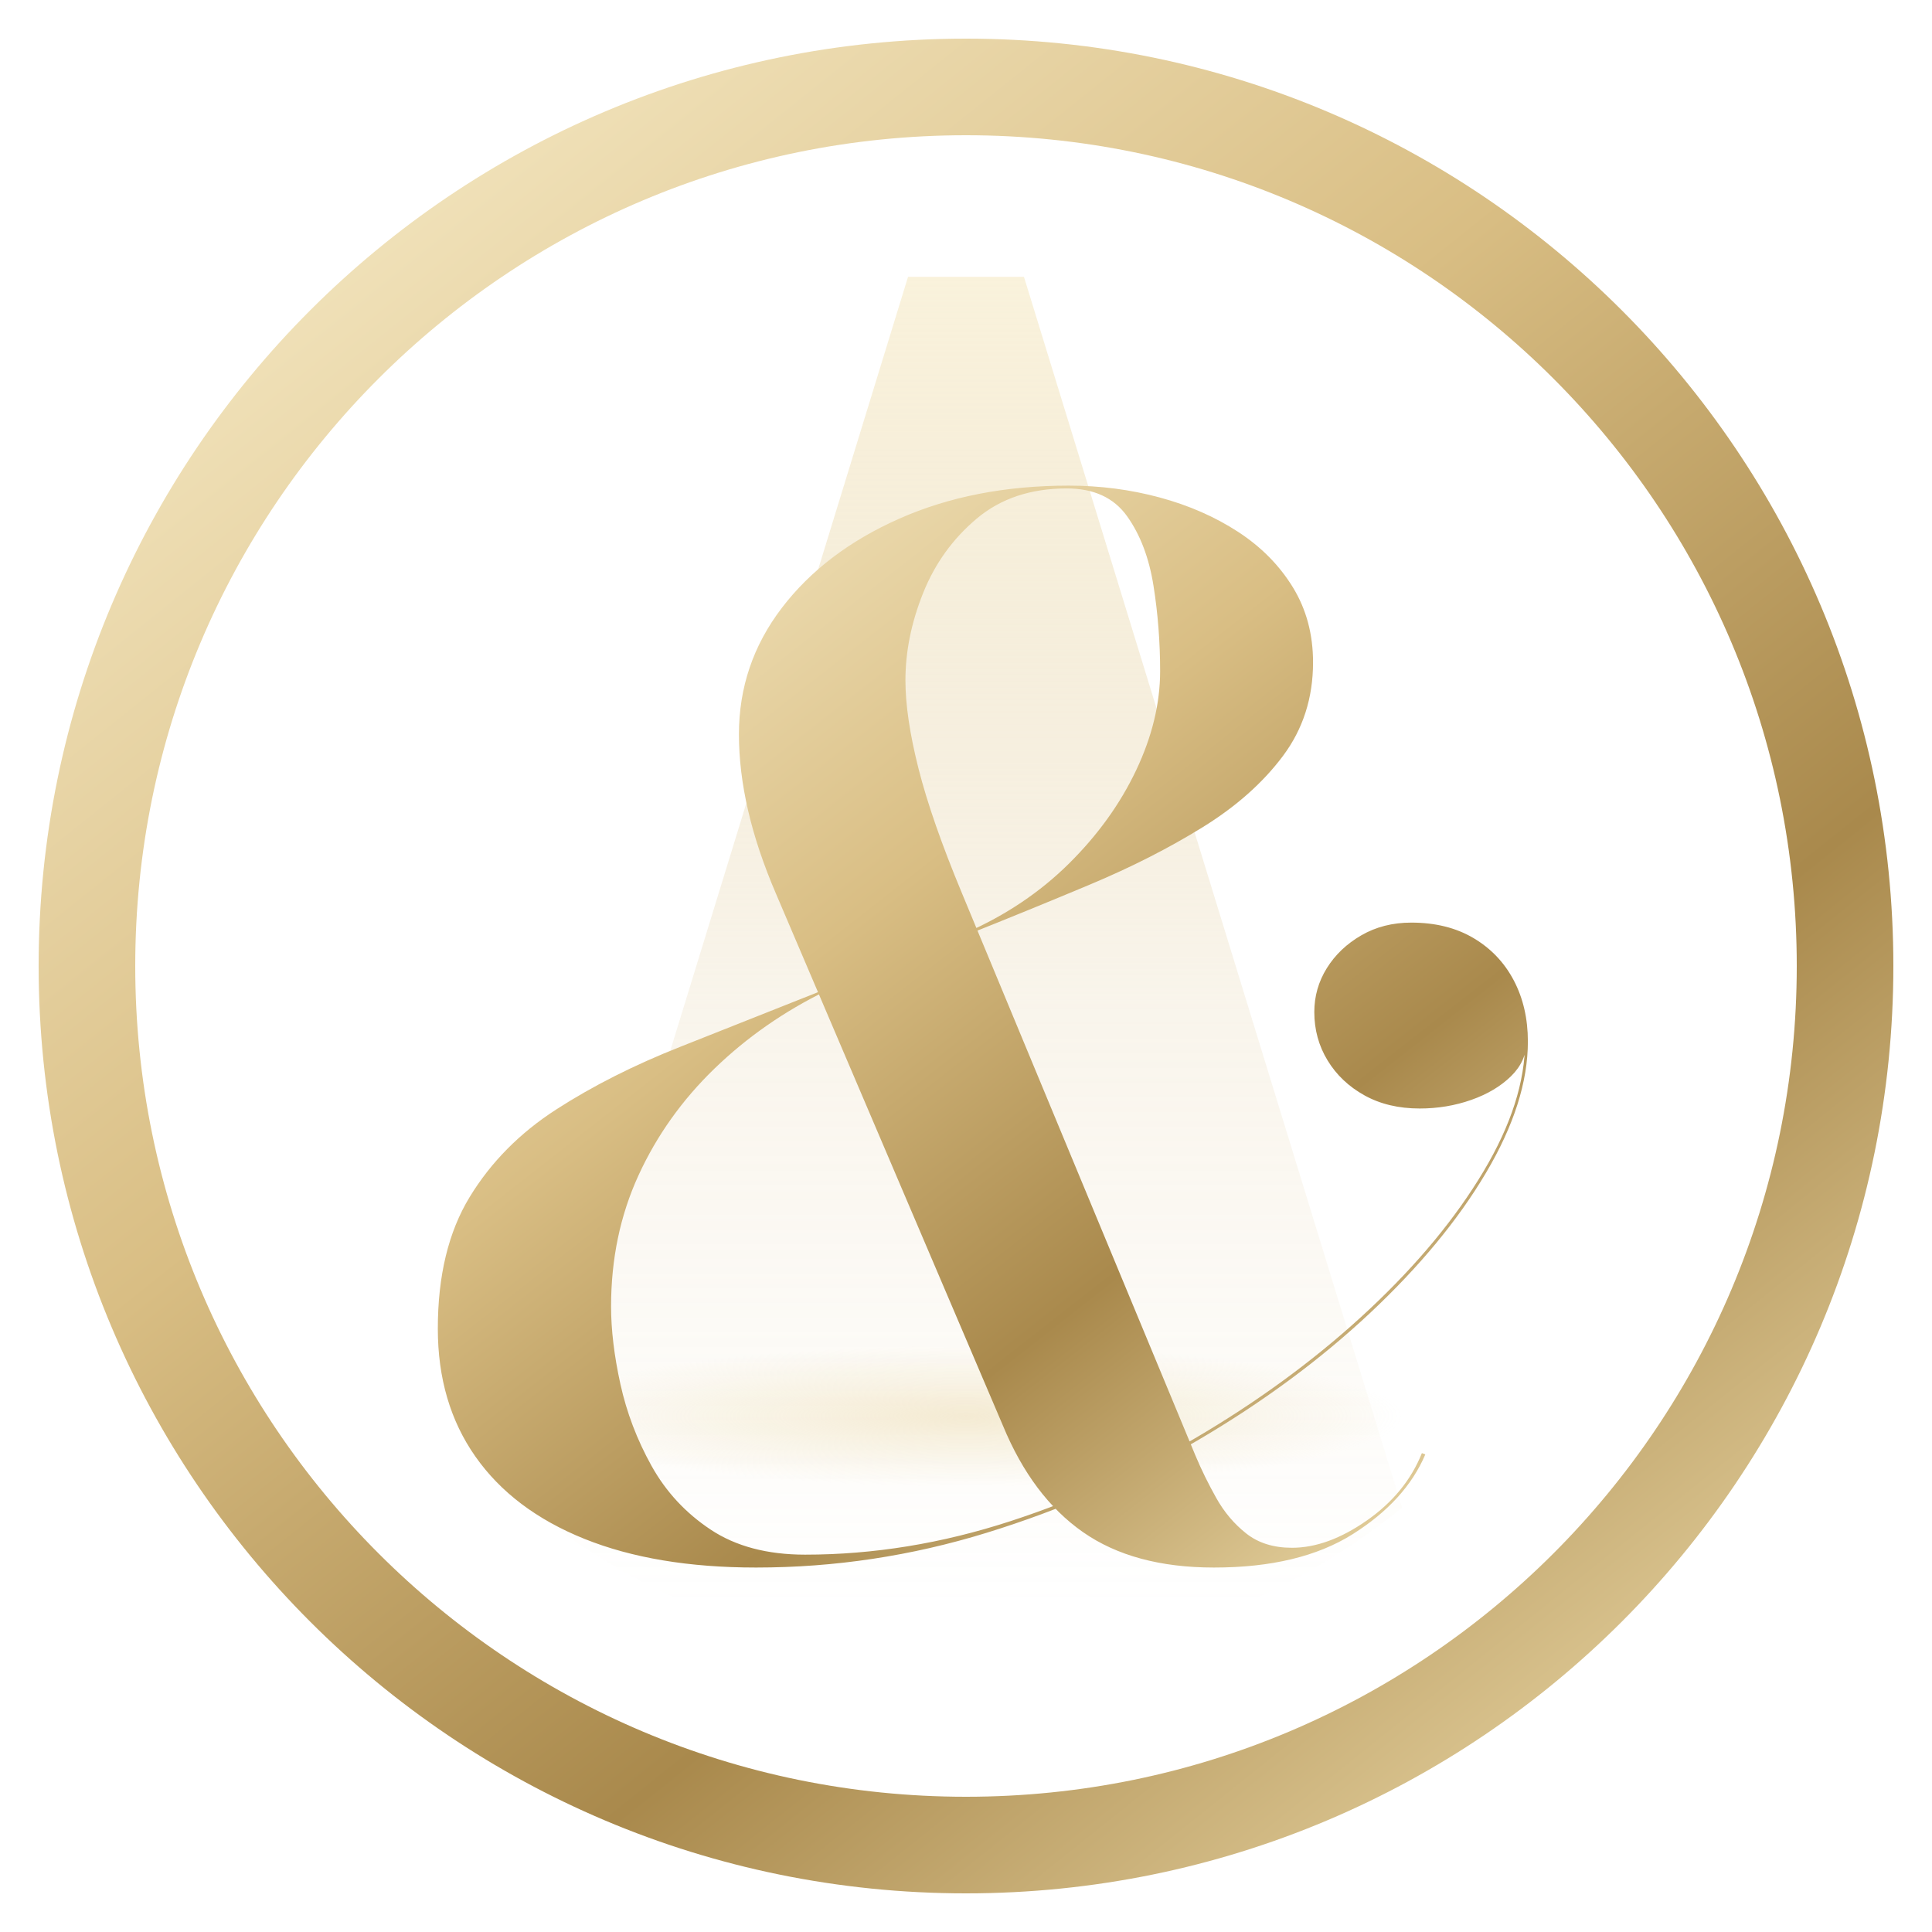
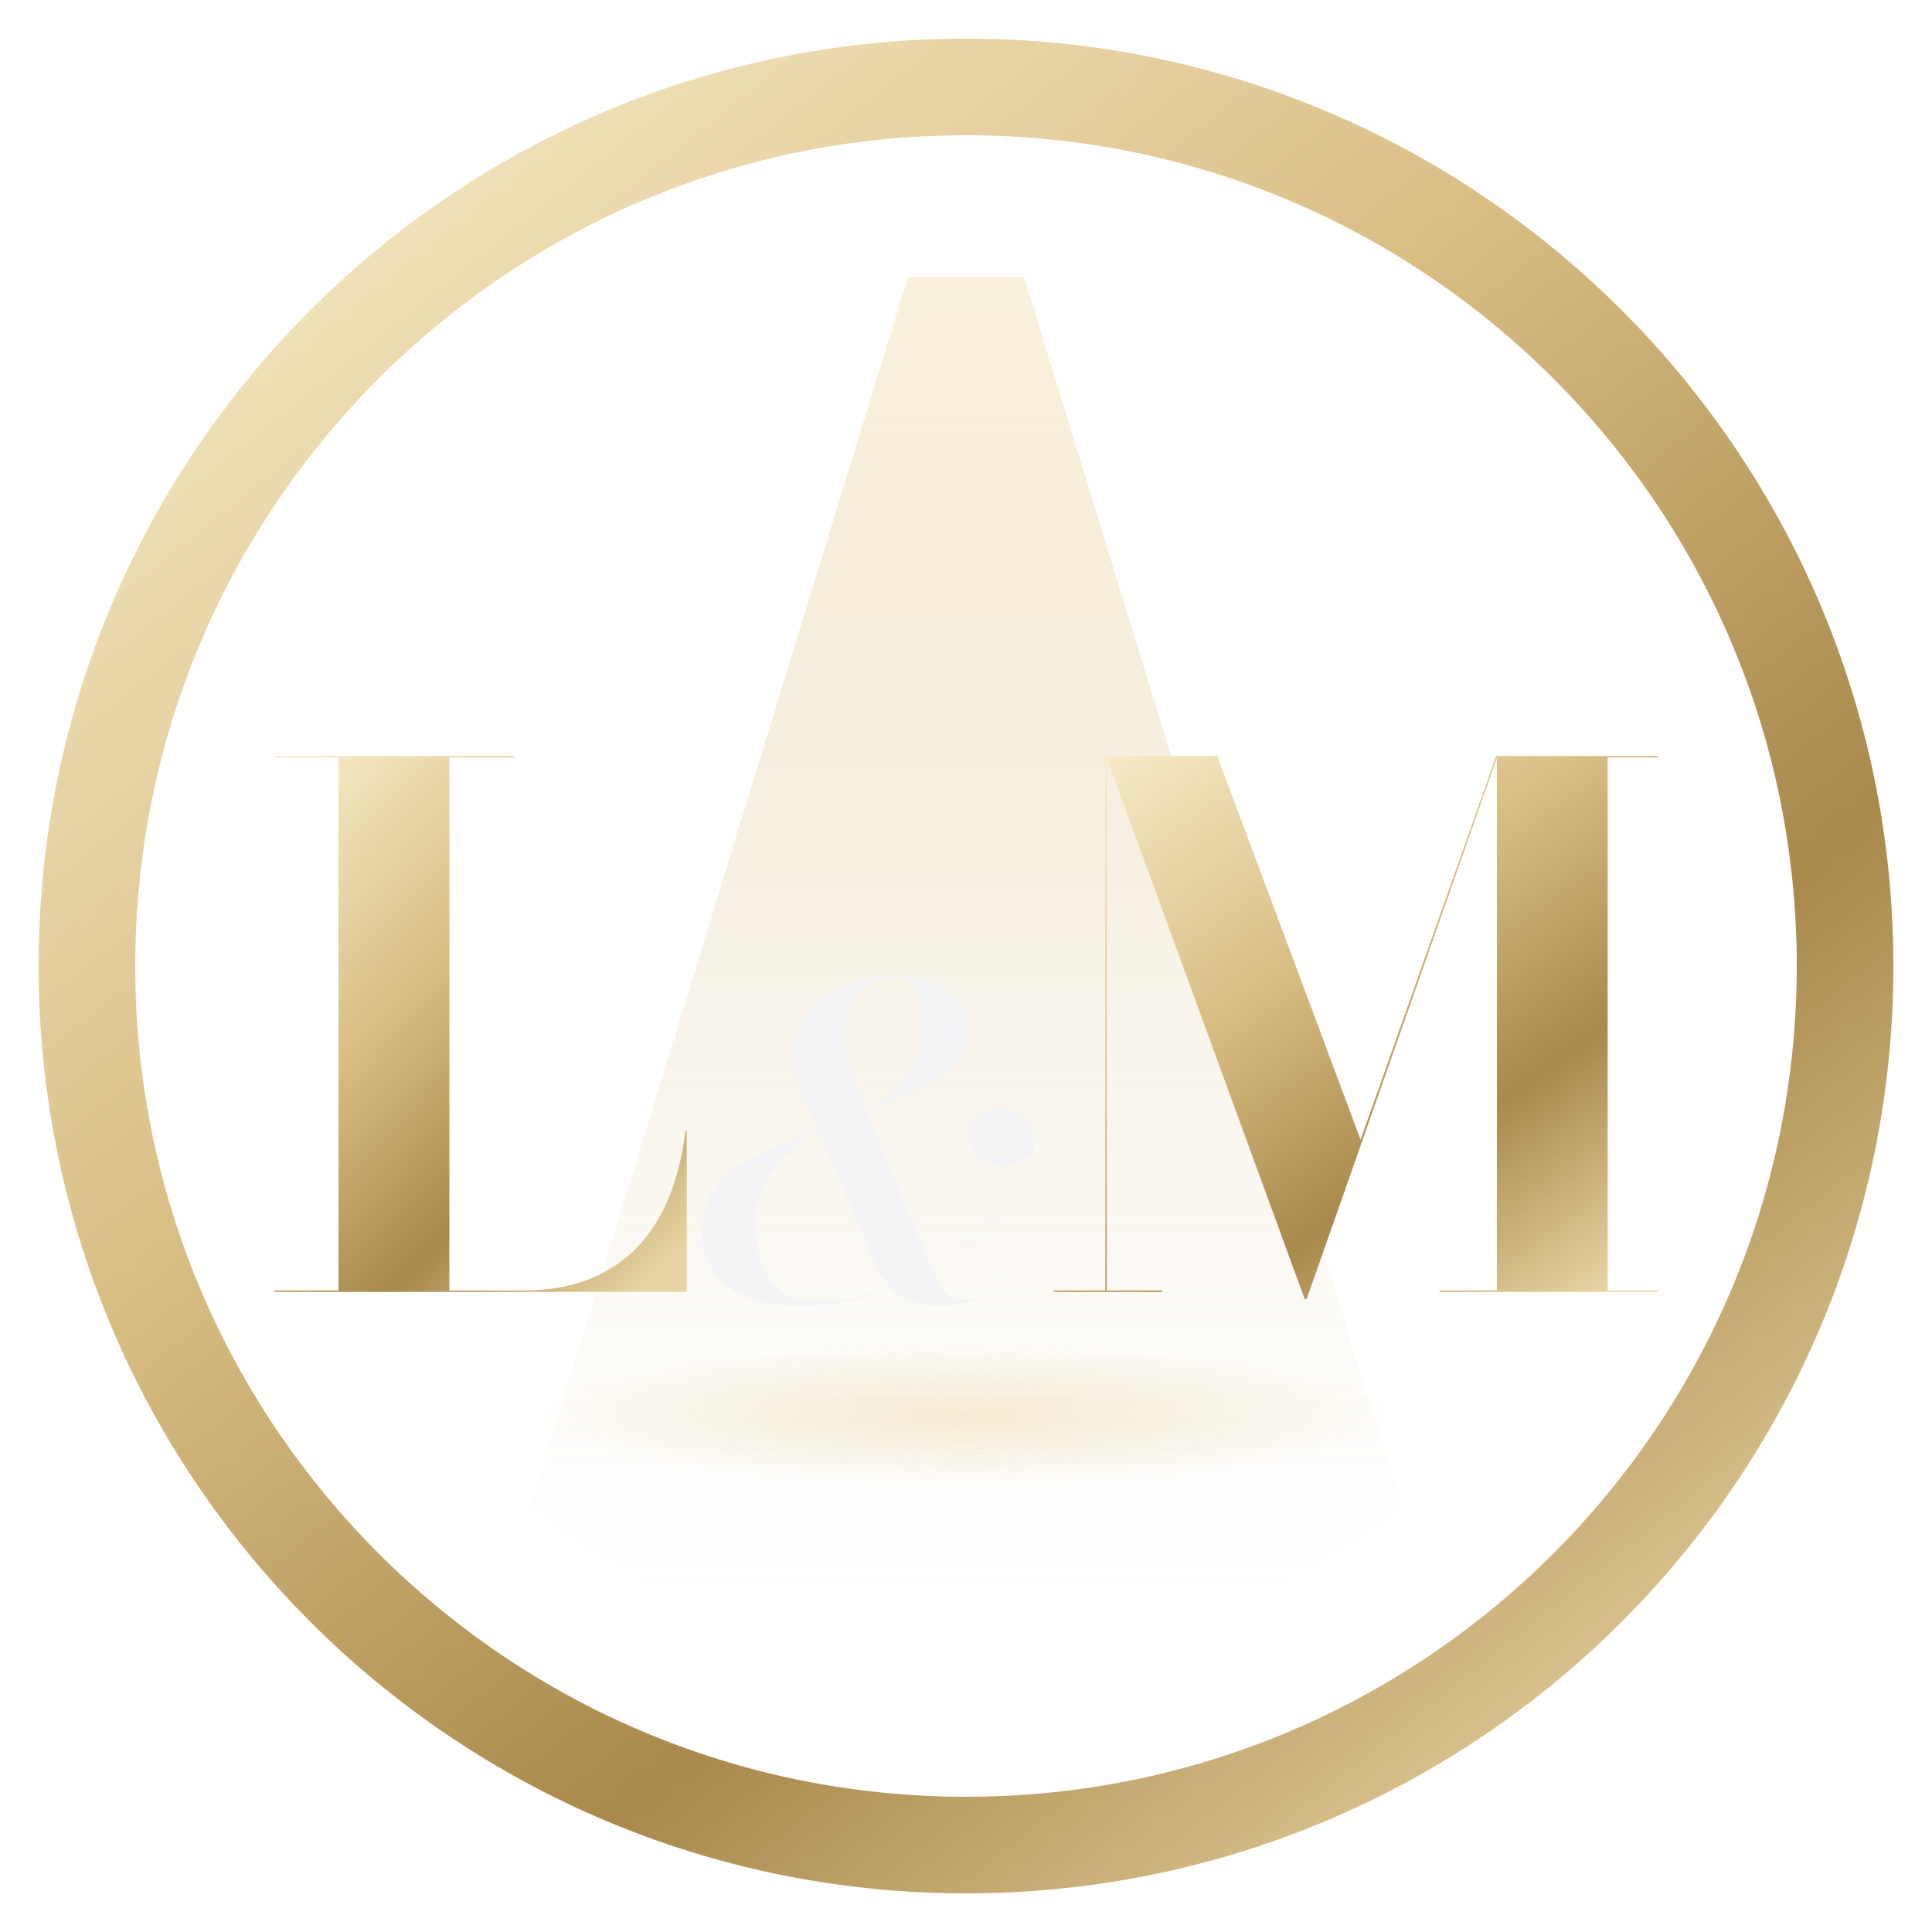
<svg xmlns="http://www.w3.org/2000/svg" viewBox="0 0 512 512" role="img" aria-label="Lavoie&amp;Maher">
  <defs>
    <linearGradient id="fvg" x1=".1" y1="0" x2=".9" y2="1">
      <stop offset="0" stop-color="#F6EAC6" />
      <stop offset=".38" stop-color="#D9BE84" />
      <stop offset=".7" stop-color="#A9894C" />
      <stop offset="1" stop-color="#E9D6A4" />
    </linearGradient>
    <linearGradient id="fvb" x1="0" y1="0" x2="0" y2="1">
      <stop offset="0" stop-color="#F6EAC6" stop-opacity=".62" />
      <stop offset=".55" stop-color="#D9BE84" stop-opacity=".16" />
      <stop offset="1" stop-color="#D9BE84" stop-opacity="0" />
    </linearGradient>
    <radialGradient id="fvp" cx=".5" cy=".5" r=".5">
      <stop offset="0" stop-color="#E9D6A4" stop-opacity=".45" />
      <stop offset="1" stop-color="#E9D6A4" stop-opacity="0" />
    </radialGradient>
  </defs>
  <circle cx="256.0" cy="256.0" r="232.96" fill="none" stroke="url(#fvg)" stroke-width="25.60" />
  <clipPath id="fvc">
    <circle cx="256.0" cy="256.0" r="184.32" />
  </clipPath>
  <g clip-path="url(#fvc)">
    <path class="lm-beam" d="M240.64 73.36L271.36 73.36L379.00 423.73L133.00 423.73Z" fill="url(#fvb)" />
    <ellipse class="lm-pool" cx="256.0" cy="375.28" rx="115.55" ry="18.64" fill="url(#fvp)" />
  </g>
  <g class="lm-amp">
-     <path d="M1144.805 20.0Q1030.484 20.0 958.343 -30.41Q886.203 -80.82 844.402 -182.0L521.399 -939.0Q494.719 -1001.02 481.659 -1057.51Q468.599 -1114.0 468.599 -1166.0Q468.599 -1266.0 529.699 -1346.0Q590.8 -1426.0 696.9 -1473.0Q803 -1520 938 -1520Q1005.1 -1520.0 1067.471 -1503.15Q1129.841 -1486.3 1179.071 -1454.24Q1228.301 -1422.18 1257.052 -1375.33Q1285.802 -1328.48 1285.802 -1268.48Q1285.802 -1192.48 1242.932 -1135.16Q1200.062 -1077.84 1128.262 -1033.51Q1056.462 -989.181 969.032 -952.511Q881.602 -915.841 792.622 -880.421L791.762 -883.561Q876.661 -920.92 938.31 -981.97Q999.959 -1043.02 1034.049 -1114.96Q1068.139 -1186.9 1068.139 -1256.0Q1068.139 -1318.0 1058.699 -1377.5Q1049.259 -1437.0 1021.069 -1476.5Q992.879 -1516.0 935.2 -1516.0Q858.2 -1516.0 807.171 -1473.14Q756.141 -1430.28 730.872 -1367.34Q705.602 -1304.4 705.602 -1242.8Q705.602 -1190.8 724.242 -1117.13Q742.882 -1043.46 786.402 -939.0L1118.525 -139.121Q1131.065 -109.281 1148.025 -79.031Q1164.985 -48.78 1190.745 -28.45Q1216.505 -8.12 1255.805 -8.12Q1306.725 -8.12 1362.315 -46.93Q1417.905 -85.74 1440.745 -142.86L1445.605 -141.0Q1417.605 -75.0 1342.245 -27.5Q1266.885 20.0 1144.805 20.0ZM493.001 20.0Q350.001 20.0 248.501 -20.88Q147.001 -61.76 93.5 -137.98Q40.0 -214.2 40 -320Q40.0 -433.02 85.36 -507.44Q130.72 -581.86 208.58 -632.05Q286.44 -682.24 385.3 -721.29Q484.16 -760.34 592.16 -803.34L593.02 -801.06Q503.021 -757.161 433.821 -690.221Q364.622 -623.281 325.612 -538.191Q286.603 -453.101 286.603 -351.601Q286.603 -301.501 299.923 -240.961Q313.243 -180.421 344.113 -124.871Q374.984 -69.321 428.564 -33.831Q482.144 1.66 562.805 1.66Q708.924 1.66 855.154 -46.03Q1001.383 -93.72 1133.013 -173Q1264.643 -252.279 1366.892 -348.409Q1469.142 -444.539 1528.372 -543.779Q1587.602 -643.018 1587.602 -728.699H1589.602Q1589.602 -700.898 1567.572 -679.318Q1545.542 -657.738 1510.821 -645.567Q1476.101 -633.397 1437.601 -633.397Q1392.7 -633.397 1359.05 -652.067Q1325.399 -670.738 1306.499 -701.818Q1287.599 -732.898 1287.599 -770.699Q1287.599 -804.499 1305.409 -833.149Q1323.22 -861.8 1354.51 -879.9Q1385.8 -898.0 1425.601 -898.0Q1477.101 -898.0 1514.321 -875.9Q1551.542 -853.8 1571.572 -815.649Q1591.602 -777.499 1591.602 -728.699Q1591.602 -642.598 1531.952 -541.798Q1472.302 -440.999 1366.442 -341.809Q1260.582 -242.619 1121.232 -160.849Q981.882 -79.08 821.412 -29.54Q660.942 20.0 493.001 20.0Z" transform="translate(108.58 411.69) scale(0.18618)" fill="url(#fvg)" />
+     <path d="M33.5 0.0V-4.0H213V-1496H33.5V-1500.0H703V-1496H523.5V-4.0H728Q838.5 -4.0 919.5 -37.5Q1000.5 -71.0 1055.25 -131.5Q1110 -192 1141.5 -273.5Q1173 -355 1184 -450H1188V0Z" transform="translate(69.53 342.37) scale(0.09468)" fill="url(#fvg)" />
+     <path d="M1144.805 20.0Q1030.484 20.0 958.343 -30.41Q886.203 -80.82 844.402 -182.0L521.399 -939.0Q494.719 -1001.02 481.659 -1057.51Q468.599 -1114.0 468.599 -1166.0Q468.599 -1266.0 529.699 -1346.0Q590.8 -1426.0 696.9 -1473.0Q803 -1520 938 -1520Q1005.1 -1520.0 1067.471 -1503.15Q1129.841 -1486.3 1179.071 -1454.24Q1228.301 -1422.18 1257.052 -1375.33Q1285.802 -1328.48 1285.802 -1268.48Q1285.802 -1192.48 1242.932 -1135.16Q1200.062 -1077.84 1128.262 -1033.51Q1056.462 -989.181 969.032 -952.511Q881.602 -915.841 792.622 -880.421L791.762 -883.561Q876.661 -920.92 938.31 -981.97Q999.959 -1043.02 1034.049 -1114.96Q1068.139 -1186.9 1068.139 -1256.0Q1068.139 -1318.0 1058.699 -1377.5Q1049.259 -1437.0 1021.069 -1476.5Q992.879 -1516.0 935.2 -1516.0Q858.2 -1516.0 807.171 -1473.14Q756.141 -1430.28 730.872 -1367.34Q705.602 -1304.4 705.602 -1242.8Q705.602 -1190.8 724.242 -1117.13Q742.882 -1043.46 786.402 -939.0L1118.525 -139.121Q1131.065 -109.281 1148.025 -79.031Q1164.985 -48.78 1190.745 -28.45Q1216.505 -8.12 1255.805 -8.12Q1306.725 -8.12 1362.315 -46.93Q1417.905 -85.74 1440.745 -142.86L1445.605 -141.0Q1417.605 -75.0 1342.245 -27.5Q1266.885 20.0 1144.805 20.0ZM493.001 20.0Q350.001 20.0 248.501 -20.88Q147.001 -61.76 93.5 -137.98Q40.0 -214.2 40 -320Q40.0 -433.02 85.36 -507.44Q130.72 -581.86 208.58 -632.05Q286.44 -682.24 385.3 -721.29Q484.16 -760.34 592.16 -803.34L593.02 -801.06Q503.021 -757.161 433.821 -690.221Q364.622 -623.281 325.612 -538.191Q286.603 -453.101 286.603 -351.601Q286.603 -301.501 299.923 -240.961Q313.243 -180.421 344.113 -124.871Q374.984 -69.321 428.564 -33.831Q482.144 1.66 562.805 1.66Q708.924 1.66 855.154 -46.03Q1001.383 -93.72 1133.013 -173Q1264.643 -252.279 1366.892 -348.409Q1469.142 -444.539 1528.372 -543.779Q1587.602 -643.018 1587.602 -728.699H1589.602Q1589.602 -700.898 1567.572 -679.318Q1545.542 -657.738 1510.821 -645.567Q1476.101 -633.397 1437.601 -633.397Q1392.7 -633.397 1359.05 -652.067Q1325.399 -670.738 1306.499 -701.818Q1287.599 -732.898 1287.599 -770.699Q1287.599 -804.499 1305.409 -833.149Q1323.22 -861.8 1354.51 -879.9Q1385.8 -898.0 1425.601 -898.0Q1477.101 -898.0 1514.321 -875.9Q1551.542 -853.8 1571.572 -815.649Q1591.602 -777.499 1591.602 -728.699Q1591.602 -642.598 1531.952 -541.798Q1472.302 -440.999 1366.442 -341.809Q1260.582 -242.619 1121.232 -160.849Q981.882 -79.08 821.412 -29.54Q660.942 20.0 493.001 20.0Z" transform="translate(183.83 344.93) scale(0.05681)" fill="#F5F5F7" />
+     <path d="M745.5 20.0 189.5 -1500.0H500.827L902 -426L1281.5 -1500.0H1285.5L751 20ZM191.5 -1500.0V-4.0H347V0H43V-4H187.5V-1496.0H33.5V-1500.0ZM1733.5 -1500.0V-1496.0H1593.5V-4.0H1733.5V0.0H1123V-4H1283.5V-1500.0Z" transform="translate(275.17 342.37) scale(0.09468)" fill="url(#fvg)" />
  </g>
</svg>
